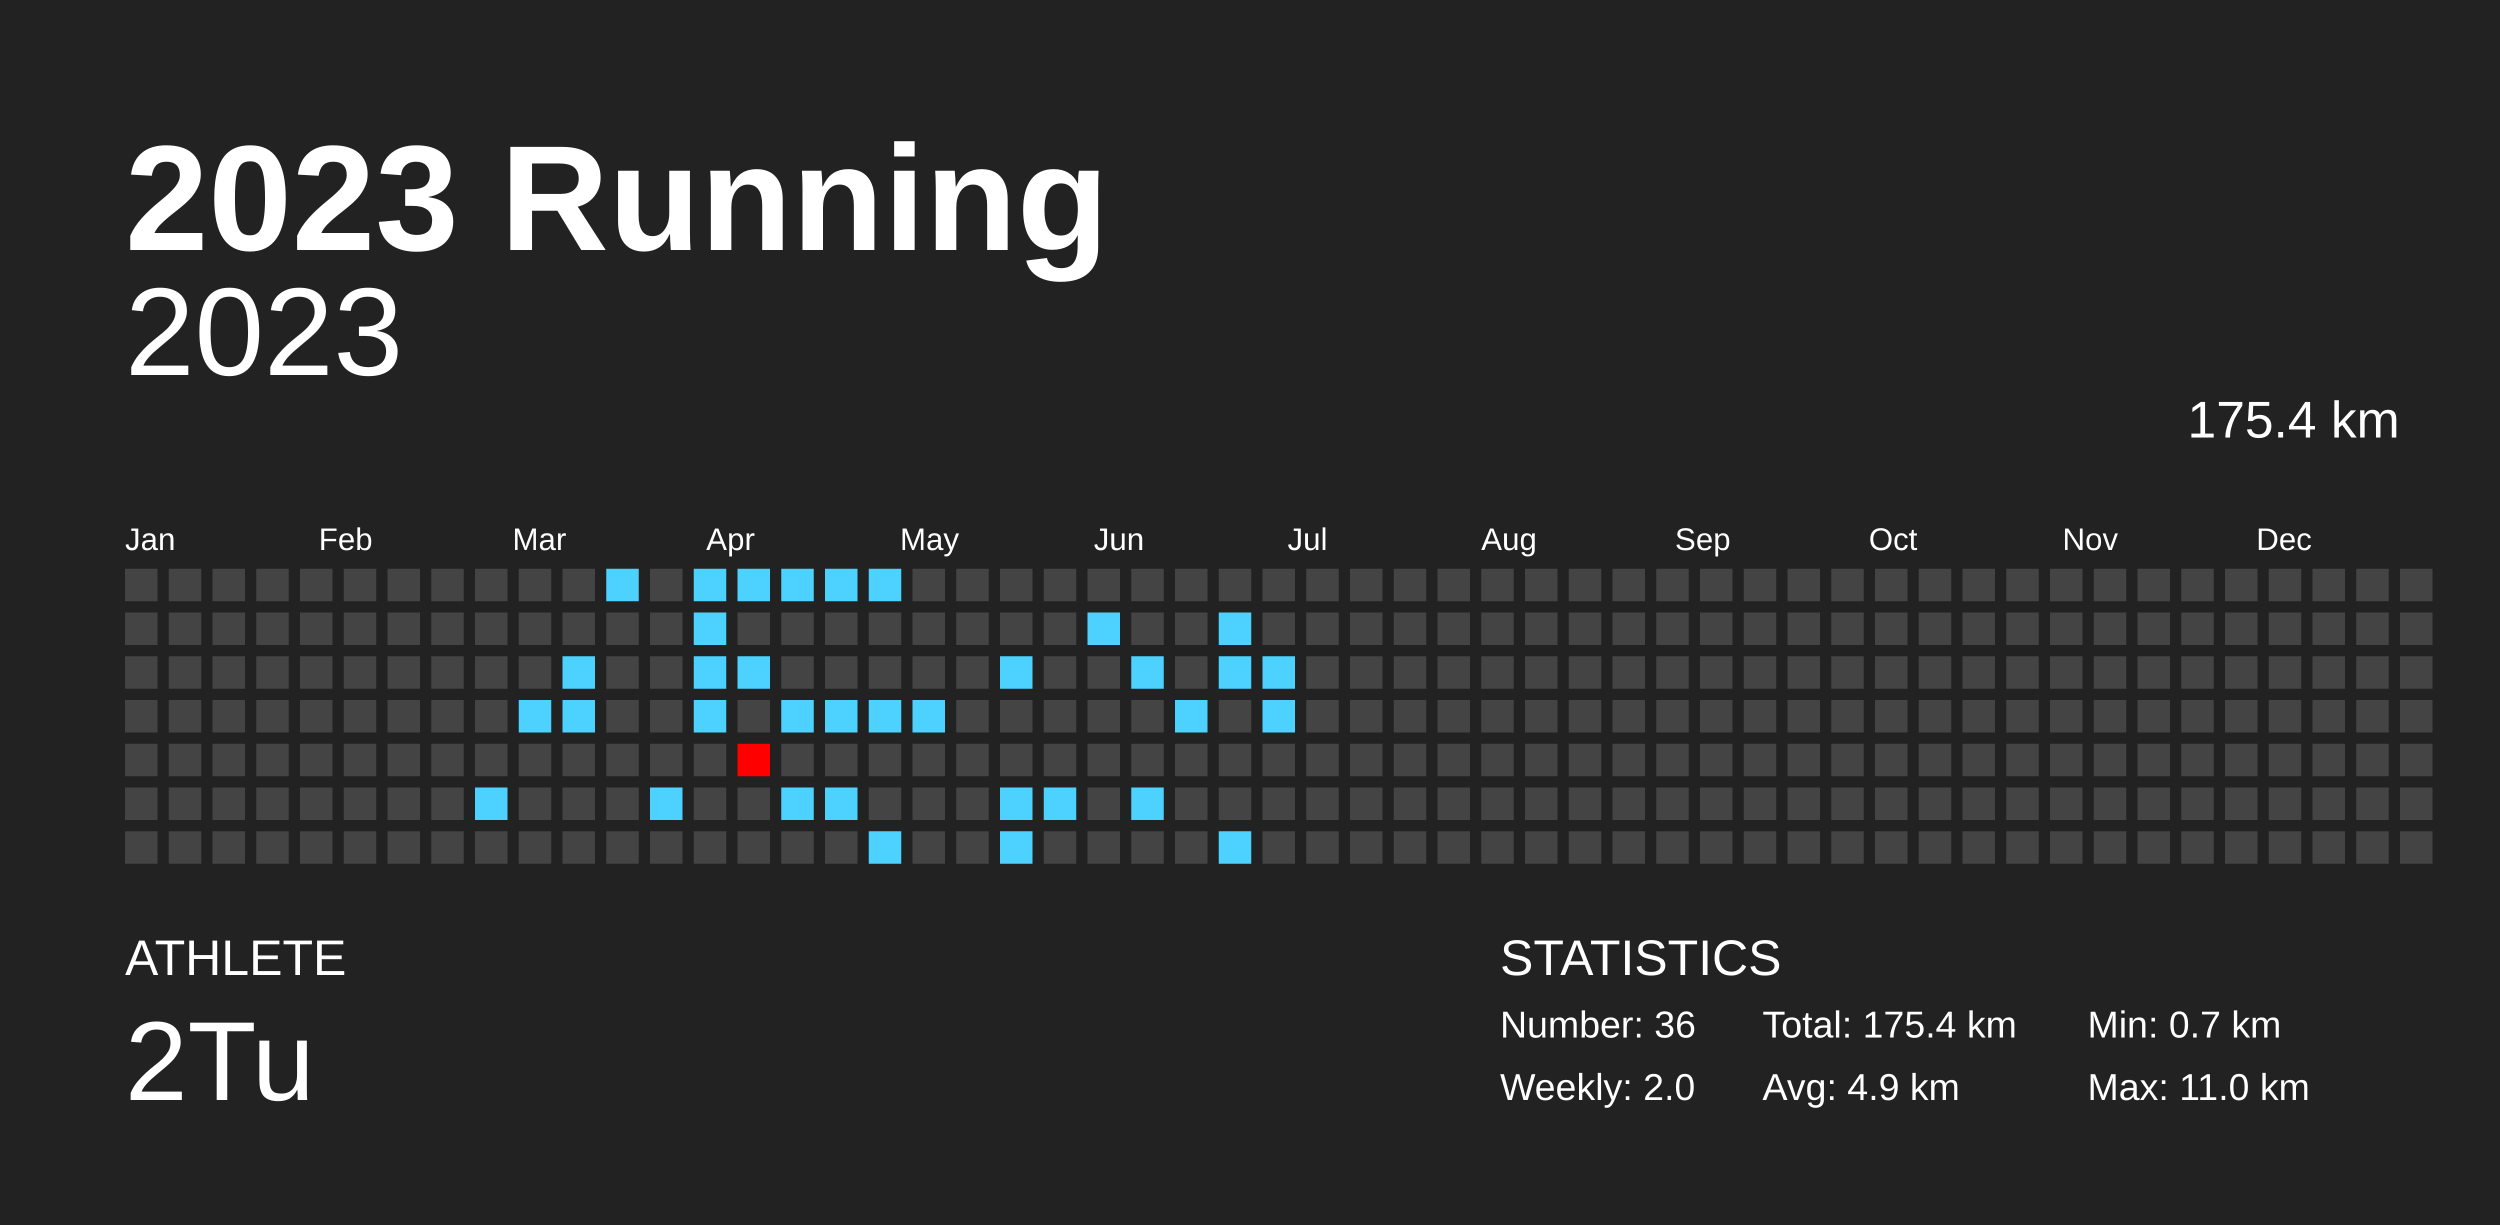
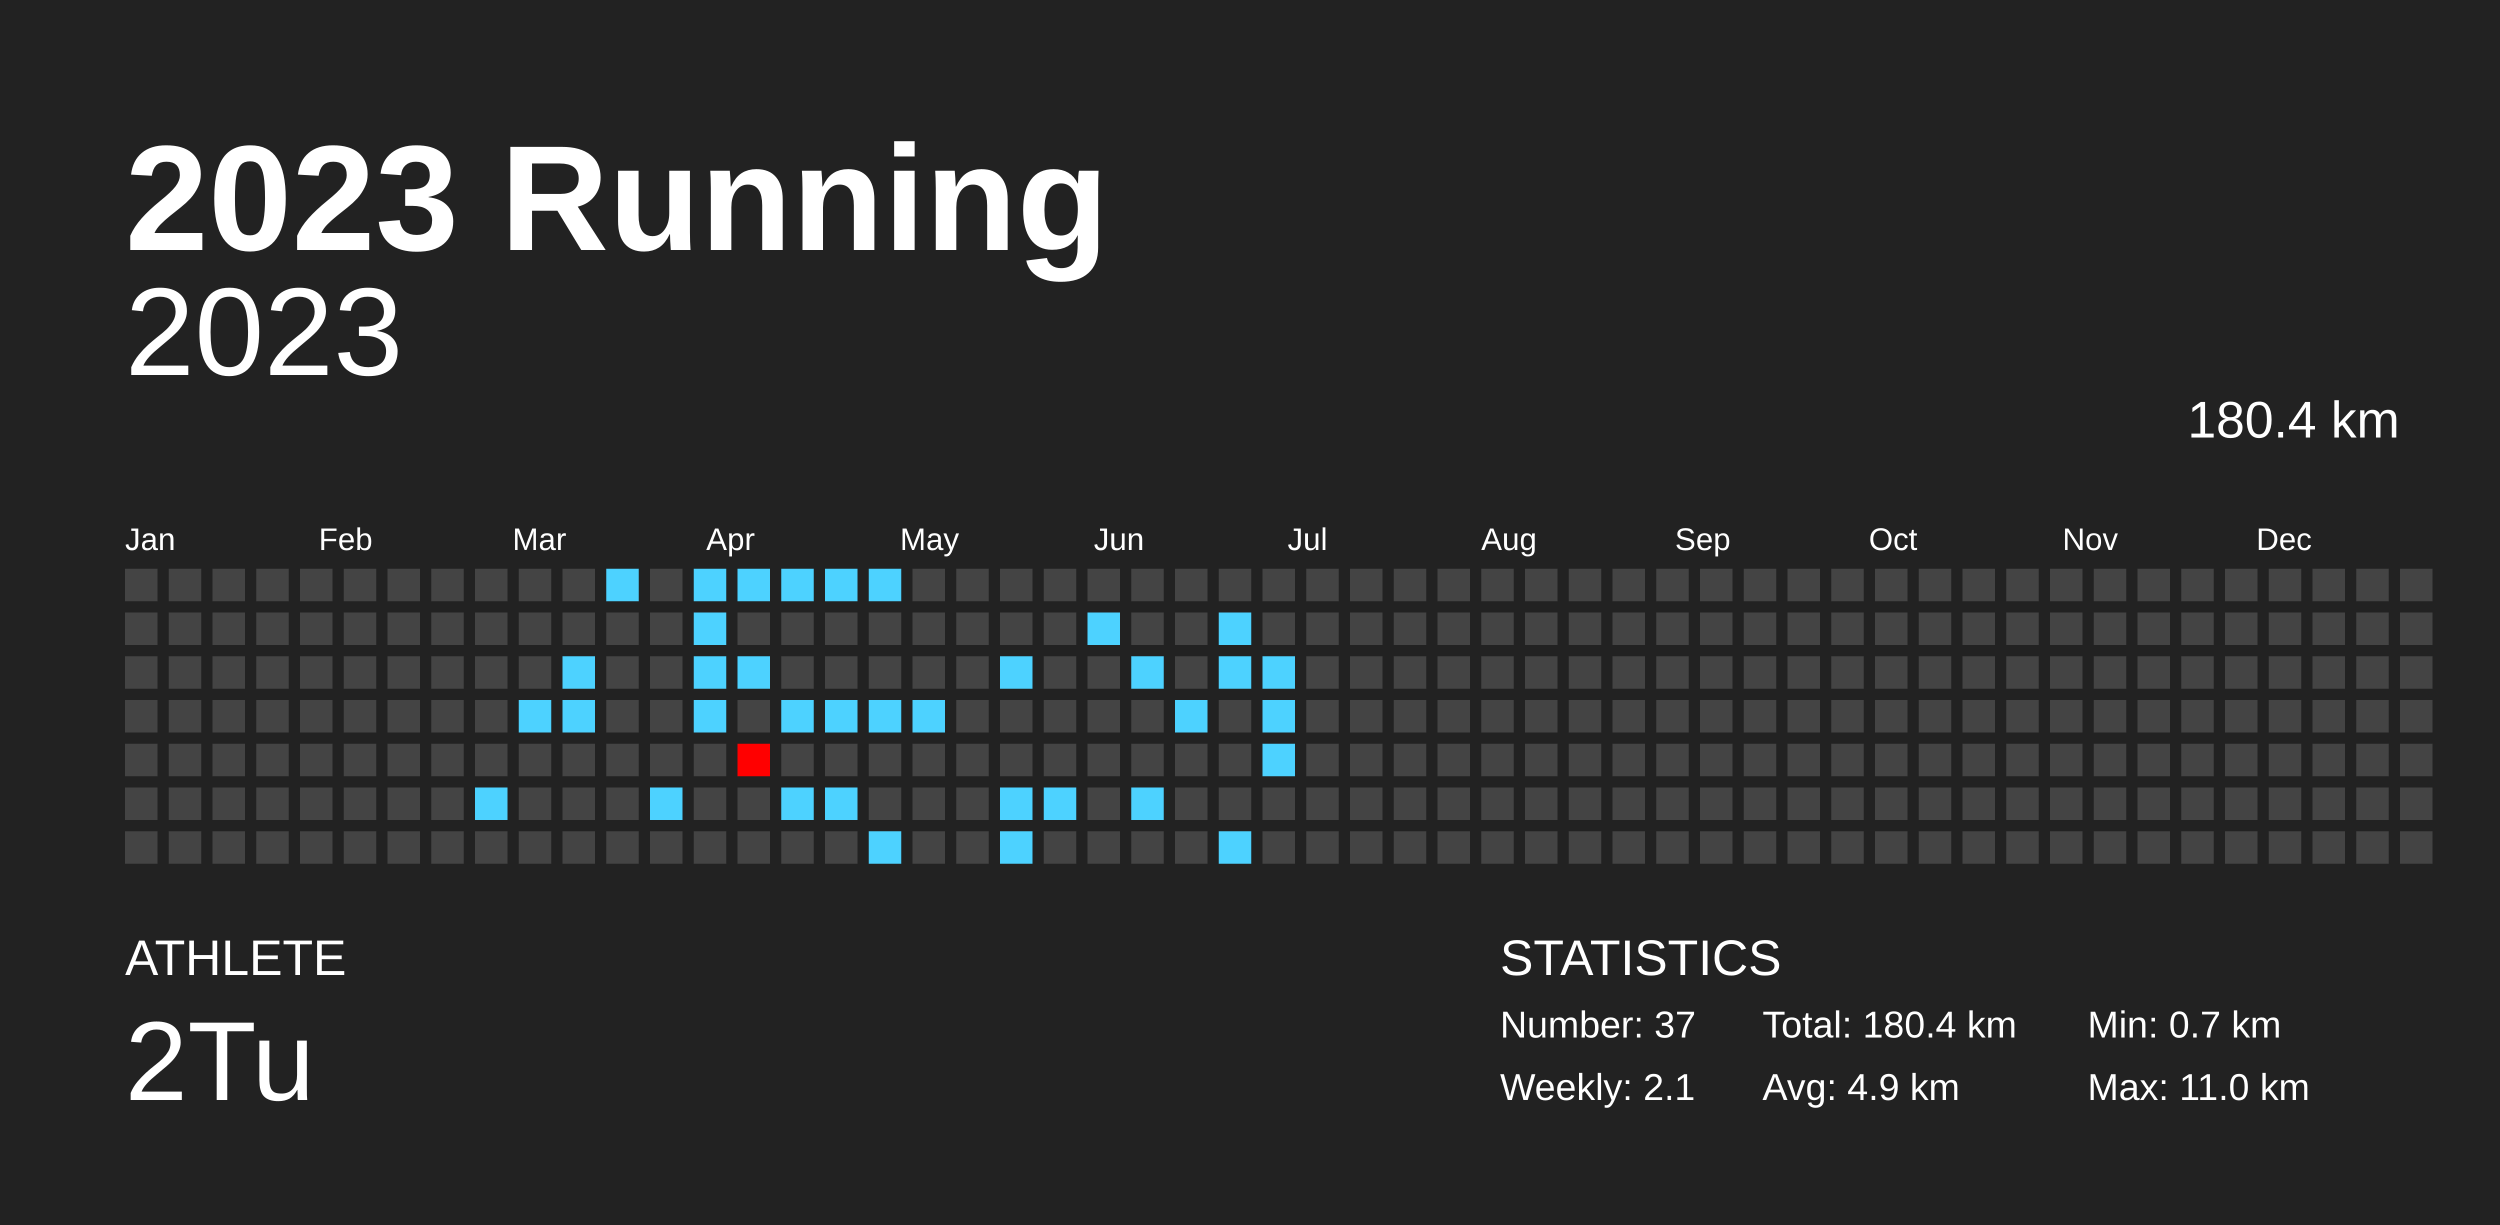
<svg xmlns="http://www.w3.org/2000/svg" baseProfile="full" height="98mm" version="1.1" viewBox="0,0,200,98" width="200mm">
  <defs />
  <rect fill="#222222" height="98" width="200" x="0" y="0" />
  <text fill="#FFFFFF" style="font-size:12px; font-family:Arial; font-weight:bold;" x="10" y="20">2023 Running</text>
  <text fill="#FFFFFF" style="font-size:4px; font-family:Arial" x="10" y="78">ATHLETE</text>
  <text fill="#FFFFFF" style="font-size:9px; font-family:Arial" x="10" y="88">2Tu</text>
  <text fill="#FFFFFF" style="font-size:4px; font-family:Arial" x="120" y="78">STATISTICS</text>
-   <text fill="#FFFFFF" style="font-size:3px; font-family:Arial" x="120" y="83">Number: 36</text>
-   <text fill="#FFFFFF" style="font-size:3px; font-family:Arial" x="120" y="88">Weekly: 2.0</text>
-   <text fill="#FFFFFF" style="font-size:3px; font-family:Arial" x="141" y="83">Total: 175.4 km</text>
+   <text fill="#FFFFFF" style="font-size:3px; font-family:Arial" x="120" y="83">Number: 37</text>
+   <text fill="#FFFFFF" style="font-size:3px; font-family:Arial" x="120" y="88">Weekly: 2.1</text>
+   <text fill="#FFFFFF" style="font-size:3px; font-family:Arial" x="141" y="83">Total: 180.4 km</text>
  <text fill="#FFFFFF" style="font-size:3px; font-family:Arial" x="141" y="88">Avg: 4.9 km</text>
  <text fill="#FFFFFF" style="font-size:3px; font-family:Arial" x="167" y="83">Min: 0.7 km</text>
  <text fill="#FFFFFF" style="font-size:3px; font-family:Arial" x="167" y="88">Max: 11.0 km</text>
  <text alignment-baseline="hanging" fill="#FFFFFF" style="font-size:10.0px; font-family:Arial;" x="10" y="30">2023</text>
-   <text alignment-baseline="hanging" fill="#FFFFFF" style="font-size:4.125px; font-family:Arial;" x="175" y="35">175.4 km</text>
+   <text alignment-baseline="hanging" fill="#FFFFFF" style="font-size:4.125px; font-family:Arial;" x="175" y="35">180.4 km</text>
  <text fill="#FFFFFF" style="font-size:2.5px; font-family:Arial" x="10.0" y="44">Jan</text>
  <text fill="#FFFFFF" style="font-size:2.5px; font-family:Arial" x="25.5" y="44">Feb</text>
  <text fill="#FFFFFF" style="font-size:2.5px; font-family:Arial" x="41.0" y="44">Mar</text>
  <text fill="#FFFFFF" style="font-size:2.5px; font-family:Arial" x="56.5" y="44">Apr</text>
  <text fill="#FFFFFF" style="font-size:2.5px; font-family:Arial" x="72.0" y="44">May</text>
  <text fill="#FFFFFF" style="font-size:2.5px; font-family:Arial" x="87.5" y="44">Jun</text>
  <text fill="#FFFFFF" style="font-size:2.5px; font-family:Arial" x="103.0" y="44">Jul</text>
  <text fill="#FFFFFF" style="font-size:2.5px; font-family:Arial" x="118.5" y="44">Aug</text>
  <text fill="#FFFFFF" style="font-size:2.5px; font-family:Arial" x="134.0" y="44">Sep</text>
  <text fill="#FFFFFF" style="font-size:2.5px; font-family:Arial" x="149.5" y="44">Oct</text>
  <text fill="#FFFFFF" style="font-size:2.5px; font-family:Arial" x="165.0" y="44">Nov</text>
  <text fill="#FFFFFF" style="font-size:2.5px; font-family:Arial" x="180.5" y="44">Dec</text>
  <rect fill="#444444" height="2.6" width="2.6" x="10.0" y="45.5" />
  <rect fill="#444444" height="2.6" width="2.6" x="10.0" y="49.0" />
  <rect fill="#444444" height="2.6" width="2.6" x="10.0" y="52.5" />
  <rect fill="#444444" height="2.6" width="2.6" x="10.0" y="56.0" />
  <rect fill="#444444" height="2.6" width="2.6" x="10.0" y="59.5" />
  <rect fill="#444444" height="2.6" width="2.6" x="10.0" y="63.0" />
  <rect fill="#444444" height="2.6" width="2.6" x="10.0" y="66.5" />
  <rect fill="#444444" height="2.6" width="2.6" x="13.5" y="45.5" />
  <rect fill="#444444" height="2.6" width="2.6" x="13.5" y="49.0" />
  <rect fill="#444444" height="2.6" width="2.6" x="13.5" y="52.5" />
  <rect fill="#444444" height="2.6" width="2.6" x="13.5" y="56.0" />
  <rect fill="#444444" height="2.6" width="2.6" x="13.5" y="59.5" />
  <rect fill="#444444" height="2.6" width="2.6" x="13.5" y="63.0" />
  <rect fill="#444444" height="2.6" width="2.6" x="13.5" y="66.5" />
  <rect fill="#444444" height="2.6" width="2.6" x="17.0" y="45.5" />
  <rect fill="#444444" height="2.6" width="2.6" x="17.0" y="49.0" />
  <rect fill="#444444" height="2.6" width="2.6" x="17.0" y="52.5" />
  <rect fill="#444444" height="2.6" width="2.6" x="17.0" y="56.0" />
  <rect fill="#444444" height="2.6" width="2.6" x="17.0" y="59.5" />
  <rect fill="#444444" height="2.6" width="2.6" x="17.0" y="63.0" />
  <rect fill="#444444" height="2.6" width="2.6" x="17.0" y="66.5" />
  <rect fill="#444444" height="2.6" width="2.6" x="20.5" y="45.5" />
  <rect fill="#444444" height="2.6" width="2.6" x="20.5" y="49.0" />
  <rect fill="#444444" height="2.6" width="2.6" x="20.5" y="52.5" />
  <rect fill="#444444" height="2.6" width="2.6" x="20.5" y="56.0" />
  <rect fill="#444444" height="2.6" width="2.6" x="20.5" y="59.5" />
  <rect fill="#444444" height="2.6" width="2.6" x="20.5" y="63.0" />
  <rect fill="#444444" height="2.6" width="2.6" x="20.5" y="66.5" />
  <rect fill="#444444" height="2.6" width="2.6" x="24.0" y="45.5" />
  <rect fill="#444444" height="2.6" width="2.6" x="24.0" y="49.0" />
  <rect fill="#444444" height="2.6" width="2.6" x="24.0" y="52.5" />
  <rect fill="#444444" height="2.6" width="2.6" x="24.0" y="56.0" />
  <rect fill="#444444" height="2.6" width="2.6" x="24.0" y="59.5" />
  <rect fill="#444444" height="2.6" width="2.6" x="24.0" y="63.0" />
  <rect fill="#444444" height="2.6" width="2.6" x="24.0" y="66.5" />
  <rect fill="#444444" height="2.6" width="2.6" x="27.5" y="45.5" />
  <rect fill="#444444" height="2.6" width="2.6" x="27.5" y="49.0" />
  <rect fill="#444444" height="2.6" width="2.6" x="27.5" y="52.5" />
  <rect fill="#444444" height="2.6" width="2.6" x="27.5" y="56.0" />
  <rect fill="#444444" height="2.6" width="2.6" x="27.5" y="59.5" />
  <rect fill="#444444" height="2.6" width="2.6" x="27.5" y="63.0" />
  <rect fill="#444444" height="2.6" width="2.6" x="27.5" y="66.5" />
  <rect fill="#444444" height="2.6" width="2.6" x="31.0" y="45.5" />
  <rect fill="#444444" height="2.6" width="2.6" x="31.0" y="49.0" />
  <rect fill="#444444" height="2.6" width="2.6" x="31.0" y="52.5" />
  <rect fill="#444444" height="2.6" width="2.6" x="31.0" y="56.0" />
  <rect fill="#444444" height="2.6" width="2.6" x="31.0" y="59.5" />
  <rect fill="#444444" height="2.6" width="2.6" x="31.0" y="63.0" />
  <rect fill="#444444" height="2.6" width="2.6" x="31.0" y="66.5" />
  <rect fill="#444444" height="2.6" width="2.6" x="34.5" y="45.5" />
  <rect fill="#444444" height="2.6" width="2.6" x="34.5" y="49.0" />
  <rect fill="#444444" height="2.6" width="2.6" x="34.5" y="52.5" />
  <rect fill="#444444" height="2.6" width="2.6" x="34.5" y="56.0" />
  <rect fill="#444444" height="2.6" width="2.6" x="34.5" y="59.5" />
  <rect fill="#444444" height="2.6" width="2.6" x="34.5" y="63.0" />
  <rect fill="#444444" height="2.6" width="2.6" x="34.5" y="66.5" />
  <rect fill="#444444" height="2.6" width="2.6" x="38.0" y="45.5" />
  <rect fill="#444444" height="2.6" width="2.6" x="38.0" y="49.0" />
  <rect fill="#444444" height="2.6" width="2.6" x="38.0" y="52.5" />
  <rect fill="#444444" height="2.6" width="2.6" x="38.0" y="56.0" />
  <rect fill="#444444" height="2.6" width="2.6" x="38.0" y="59.5" />
  <rect fill="#4dd2ff" height="2.6" width="2.6" x="38.0" y="63.0" />
  <rect fill="#444444" height="2.6" width="2.6" x="38.0" y="66.5" />
  <rect fill="#444444" height="2.6" width="2.6" x="41.5" y="45.5" />
  <rect fill="#444444" height="2.6" width="2.6" x="41.5" y="49.0" />
  <rect fill="#444444" height="2.6" width="2.6" x="41.5" y="52.5" />
  <rect fill="#4dd2ff" height="2.6" width="2.6" x="41.5" y="56.0" />
  <rect fill="#444444" height="2.6" width="2.6" x="41.5" y="59.5" />
  <rect fill="#444444" height="2.6" width="2.6" x="41.5" y="63.0" />
  <rect fill="#444444" height="2.6" width="2.6" x="41.5" y="66.5" />
  <rect fill="#444444" height="2.6" width="2.6" x="45.0" y="45.5" />
  <rect fill="#444444" height="2.6" width="2.6" x="45.0" y="49.0" />
  <rect fill="#4dd2ff" height="2.6" width="2.6" x="45.0" y="52.5" />
  <rect fill="#4dd2ff" height="2.6" width="2.6" x="45.0" y="56.0" />
  <rect fill="#444444" height="2.6" width="2.6" x="45.0" y="59.5" />
  <rect fill="#444444" height="2.6" width="2.6" x="45.0" y="63.0" />
  <rect fill="#444444" height="2.6" width="2.6" x="45.0" y="66.5" />
  <rect fill="#4dd2ff" height="2.6" width="2.6" x="48.5" y="45.5" />
  <rect fill="#444444" height="2.6" width="2.6" x="48.5" y="49.0" />
  <rect fill="#444444" height="2.6" width="2.6" x="48.5" y="52.5" />
  <rect fill="#444444" height="2.6" width="2.6" x="48.5" y="56.0" />
  <rect fill="#444444" height="2.6" width="2.6" x="48.5" y="59.5" />
  <rect fill="#444444" height="2.6" width="2.6" x="48.5" y="63.0" />
  <rect fill="#444444" height="2.6" width="2.6" x="48.5" y="66.5" />
  <rect fill="#444444" height="2.6" width="2.6" x="52.0" y="45.5" />
  <rect fill="#444444" height="2.6" width="2.6" x="52.0" y="49.0" />
  <rect fill="#444444" height="2.6" width="2.6" x="52.0" y="52.5" />
  <rect fill="#444444" height="2.6" width="2.6" x="52.0" y="56.0" />
  <rect fill="#444444" height="2.6" width="2.6" x="52.0" y="59.5" />
  <rect fill="#4dd2ff" height="2.6" width="2.6" x="52.0" y="63.0" />
  <rect fill="#444444" height="2.6" width="2.6" x="52.0" y="66.5" />
  <rect fill="#4dd2ff" height="2.6" width="2.6" x="55.5" y="45.5" />
  <rect fill="#4dd2ff" height="2.6" width="2.6" x="55.5" y="49.0" />
  <rect fill="#4dd2ff" height="2.6" width="2.6" x="55.5" y="52.5" />
  <rect fill="#4dd2ff" height="2.6" width="2.6" x="55.5" y="56.0" />
  <rect fill="#444444" height="2.6" width="2.6" x="55.5" y="59.5" />
  <rect fill="#444444" height="2.6" width="2.6" x="55.5" y="63.0" />
  <rect fill="#444444" height="2.6" width="2.6" x="55.5" y="66.5" />
  <rect fill="#4dd2ff" height="2.6" width="2.6" x="59.0" y="45.5" />
  <rect fill="#444444" height="2.6" width="2.6" x="59.0" y="49.0" />
  <rect fill="#4dd2ff" height="2.6" width="2.6" x="59.0" y="52.5" />
  <rect fill="#444444" height="2.6" width="2.6" x="59.0" y="56.0" />
  <rect fill="#ff0000" height="2.6" width="2.6" x="59.0" y="59.5" />
  <rect fill="#444444" height="2.6" width="2.6" x="59.0" y="63.0" />
  <rect fill="#444444" height="2.6" width="2.6" x="59.0" y="66.5" />
  <rect fill="#4dd2ff" height="2.6" width="2.6" x="62.5" y="45.5" />
  <rect fill="#444444" height="2.6" width="2.6" x="62.5" y="49.0" />
  <rect fill="#444444" height="2.6" width="2.6" x="62.5" y="52.5" />
  <rect fill="#4dd2ff" height="2.6" width="2.6" x="62.5" y="56.0" />
  <rect fill="#444444" height="2.6" width="2.6" x="62.5" y="59.5" />
  <rect fill="#4dd2ff" height="2.6" width="2.6" x="62.5" y="63.0" />
  <rect fill="#444444" height="2.6" width="2.6" x="62.5" y="66.5" />
  <rect fill="#4dd2ff" height="2.6" width="2.6" x="66.0" y="45.5" />
  <rect fill="#444444" height="2.6" width="2.6" x="66.0" y="49.0" />
  <rect fill="#444444" height="2.6" width="2.6" x="66.0" y="52.5" />
  <rect fill="#4dd2ff" height="2.6" width="2.6" x="66.0" y="56.0" />
  <rect fill="#444444" height="2.6" width="2.6" x="66.0" y="59.5" />
  <rect fill="#4dd2ff" height="2.6" width="2.6" x="66.0" y="63.0" />
  <rect fill="#444444" height="2.6" width="2.6" x="66.0" y="66.5" />
  <rect fill="#4dd2ff" height="2.6" width="2.6" x="69.5" y="45.5" />
  <rect fill="#444444" height="2.6" width="2.6" x="69.5" y="49.0" />
  <rect fill="#444444" height="2.6" width="2.6" x="69.5" y="52.5" />
  <rect fill="#4dd2ff" height="2.6" width="2.6" x="69.5" y="56.0" />
  <rect fill="#444444" height="2.6" width="2.6" x="69.5" y="59.5" />
  <rect fill="#444444" height="2.6" width="2.6" x="69.5" y="63.0" />
  <rect fill="#4dd2ff" height="2.6" width="2.6" x="69.5" y="66.5" />
  <rect fill="#444444" height="2.6" width="2.6" x="73.0" y="45.5" />
  <rect fill="#444444" height="2.6" width="2.6" x="73.0" y="49.0" />
  <rect fill="#444444" height="2.6" width="2.6" x="73.0" y="52.5" />
  <rect fill="#4dd2ff" height="2.6" width="2.6" x="73.0" y="56.0" />
  <rect fill="#444444" height="2.6" width="2.6" x="73.0" y="59.5" />
  <rect fill="#444444" height="2.6" width="2.6" x="73.0" y="63.0" />
  <rect fill="#444444" height="2.6" width="2.6" x="73.0" y="66.5" />
  <rect fill="#444444" height="2.6" width="2.6" x="76.5" y="45.5" />
  <rect fill="#444444" height="2.6" width="2.6" x="76.5" y="49.0" />
  <rect fill="#444444" height="2.6" width="2.6" x="76.5" y="52.5" />
  <rect fill="#444444" height="2.6" width="2.6" x="76.5" y="56.0" />
  <rect fill="#444444" height="2.6" width="2.6" x="76.5" y="59.5" />
  <rect fill="#444444" height="2.6" width="2.6" x="76.5" y="63.0" />
  <rect fill="#444444" height="2.6" width="2.6" x="76.5" y="66.5" />
  <rect fill="#444444" height="2.6" width="2.6" x="80.0" y="45.5" />
  <rect fill="#444444" height="2.6" width="2.6" x="80.0" y="49.0" />
  <rect fill="#4dd2ff" height="2.6" width="2.6" x="80.0" y="52.5" />
  <rect fill="#444444" height="2.6" width="2.6" x="80.0" y="56.0" />
  <rect fill="#444444" height="2.6" width="2.6" x="80.0" y="59.5" />
  <rect fill="#4dd2ff" height="2.6" width="2.6" x="80.0" y="63.0" />
  <rect fill="#4dd2ff" height="2.6" width="2.6" x="80.0" y="66.5" />
  <rect fill="#444444" height="2.6" width="2.6" x="83.5" y="45.5" />
  <rect fill="#444444" height="2.6" width="2.6" x="83.5" y="49.0" />
  <rect fill="#444444" height="2.6" width="2.6" x="83.5" y="52.5" />
  <rect fill="#444444" height="2.6" width="2.6" x="83.5" y="56.0" />
  <rect fill="#444444" height="2.6" width="2.6" x="83.5" y="59.5" />
  <rect fill="#4dd2ff" height="2.6" width="2.6" x="83.5" y="63.0" />
  <rect fill="#444444" height="2.6" width="2.6" x="83.5" y="66.5" />
  <rect fill="#444444" height="2.6" width="2.6" x="87.0" y="45.5" />
  <rect fill="#4dd2ff" height="2.6" width="2.6" x="87.0" y="49.0" />
  <rect fill="#444444" height="2.6" width="2.6" x="87.0" y="52.5" />
  <rect fill="#444444" height="2.6" width="2.6" x="87.0" y="56.0" />
  <rect fill="#444444" height="2.6" width="2.6" x="87.0" y="59.5" />
  <rect fill="#444444" height="2.6" width="2.6" x="87.0" y="63.0" />
  <rect fill="#444444" height="2.6" width="2.6" x="87.0" y="66.5" />
  <rect fill="#444444" height="2.6" width="2.6" x="90.5" y="45.5" />
  <rect fill="#444444" height="2.6" width="2.6" x="90.5" y="49.0" />
  <rect fill="#4dd2ff" height="2.6" width="2.6" x="90.5" y="52.5" />
  <rect fill="#444444" height="2.6" width="2.6" x="90.5" y="56.0" />
  <rect fill="#444444" height="2.6" width="2.6" x="90.5" y="59.5" />
  <rect fill="#4dd2ff" height="2.6" width="2.6" x="90.5" y="63.0" />
  <rect fill="#444444" height="2.6" width="2.6" x="90.5" y="66.5" />
  <rect fill="#444444" height="2.6" width="2.6" x="94.0" y="45.5" />
  <rect fill="#444444" height="2.6" width="2.6" x="94.0" y="49.0" />
  <rect fill="#444444" height="2.6" width="2.6" x="94.0" y="52.5" />
  <rect fill="#4dd2ff" height="2.6" width="2.6" x="94.0" y="56.0" />
  <rect fill="#444444" height="2.6" width="2.6" x="94.0" y="59.5" />
  <rect fill="#444444" height="2.6" width="2.6" x="94.0" y="63.0" />
  <rect fill="#444444" height="2.6" width="2.6" x="94.0" y="66.5" />
  <rect fill="#444444" height="2.6" width="2.6" x="97.5" y="45.5" />
  <rect fill="#4dd2ff" height="2.6" width="2.6" x="97.5" y="49.0" />
  <rect fill="#4dd2ff" height="2.6" width="2.6" x="97.5" y="52.5" />
  <rect fill="#444444" height="2.6" width="2.6" x="97.5" y="56.0" />
  <rect fill="#444444" height="2.6" width="2.6" x="97.5" y="59.5" />
  <rect fill="#444444" height="2.6" width="2.6" x="97.5" y="63.0" />
  <rect fill="#4dd2ff" height="2.6" width="2.6" x="97.5" y="66.5" />
  <rect fill="#444444" height="2.6" width="2.6" x="101.0" y="45.5" />
  <rect fill="#444444" height="2.6" width="2.6" x="101.0" y="49.0" />
  <rect fill="#4dd2ff" height="2.6" width="2.6" x="101.0" y="52.5" />
  <rect fill="#4dd2ff" height="2.6" width="2.6" x="101.0" y="56.0" />
-   <rect fill="#444444" height="2.6" width="2.6" x="101.0" y="59.5" />
+   <rect fill="#4dd2ff" height="2.6" width="2.6" x="101.0" y="59.5" />
  <rect fill="#444444" height="2.6" width="2.6" x="101.0" y="63.0" />
  <rect fill="#444444" height="2.6" width="2.6" x="101.0" y="66.5" />
  <rect fill="#444444" height="2.6" width="2.6" x="104.5" y="45.5" />
  <rect fill="#444444" height="2.6" width="2.6" x="104.5" y="49.0" />
  <rect fill="#444444" height="2.6" width="2.6" x="104.5" y="52.5" />
  <rect fill="#444444" height="2.6" width="2.6" x="104.5" y="56.0" />
  <rect fill="#444444" height="2.6" width="2.6" x="104.5" y="59.5" />
  <rect fill="#444444" height="2.6" width="2.6" x="104.5" y="63.0" />
  <rect fill="#444444" height="2.6" width="2.6" x="104.5" y="66.5" />
  <rect fill="#444444" height="2.6" width="2.6" x="108.0" y="45.5" />
  <rect fill="#444444" height="2.6" width="2.6" x="108.0" y="49.0" />
  <rect fill="#444444" height="2.6" width="2.6" x="108.0" y="52.5" />
  <rect fill="#444444" height="2.6" width="2.6" x="108.0" y="56.0" />
  <rect fill="#444444" height="2.6" width="2.6" x="108.0" y="59.5" />
  <rect fill="#444444" height="2.6" width="2.6" x="108.0" y="63.0" />
  <rect fill="#444444" height="2.6" width="2.6" x="108.0" y="66.5" />
  <rect fill="#444444" height="2.6" width="2.6" x="111.5" y="45.5" />
  <rect fill="#444444" height="2.6" width="2.6" x="111.5" y="49.0" />
  <rect fill="#444444" height="2.6" width="2.6" x="111.5" y="52.5" />
  <rect fill="#444444" height="2.6" width="2.6" x="111.5" y="56.0" />
  <rect fill="#444444" height="2.6" width="2.6" x="111.5" y="59.5" />
  <rect fill="#444444" height="2.6" width="2.6" x="111.5" y="63.0" />
  <rect fill="#444444" height="2.6" width="2.6" x="111.5" y="66.5" />
  <rect fill="#444444" height="2.6" width="2.6" x="115.0" y="45.5" />
  <rect fill="#444444" height="2.6" width="2.6" x="115.0" y="49.0" />
  <rect fill="#444444" height="2.6" width="2.6" x="115.0" y="52.5" />
  <rect fill="#444444" height="2.6" width="2.6" x="115.0" y="56.0" />
  <rect fill="#444444" height="2.6" width="2.6" x="115.0" y="59.5" />
  <rect fill="#444444" height="2.6" width="2.6" x="115.0" y="63.0" />
  <rect fill="#444444" height="2.6" width="2.6" x="115.0" y="66.5" />
  <rect fill="#444444" height="2.6" width="2.6" x="118.5" y="45.5" />
  <rect fill="#444444" height="2.6" width="2.6" x="118.5" y="49.0" />
  <rect fill="#444444" height="2.6" width="2.6" x="118.5" y="52.5" />
  <rect fill="#444444" height="2.6" width="2.6" x="118.5" y="56.0" />
  <rect fill="#444444" height="2.6" width="2.6" x="118.5" y="59.5" />
  <rect fill="#444444" height="2.6" width="2.6" x="118.5" y="63.0" />
  <rect fill="#444444" height="2.6" width="2.6" x="118.5" y="66.5" />
  <rect fill="#444444" height="2.6" width="2.6" x="122.0" y="45.5" />
  <rect fill="#444444" height="2.6" width="2.6" x="122.0" y="49.0" />
  <rect fill="#444444" height="2.6" width="2.6" x="122.0" y="52.5" />
  <rect fill="#444444" height="2.6" width="2.6" x="122.0" y="56.0" />
  <rect fill="#444444" height="2.6" width="2.6" x="122.0" y="59.5" />
  <rect fill="#444444" height="2.6" width="2.6" x="122.0" y="63.0" />
  <rect fill="#444444" height="2.6" width="2.6" x="122.0" y="66.5" />
  <rect fill="#444444" height="2.6" width="2.6" x="125.5" y="45.5" />
  <rect fill="#444444" height="2.6" width="2.6" x="125.5" y="49.0" />
  <rect fill="#444444" height="2.6" width="2.6" x="125.5" y="52.5" />
  <rect fill="#444444" height="2.6" width="2.6" x="125.5" y="56.0" />
  <rect fill="#444444" height="2.6" width="2.6" x="125.5" y="59.5" />
  <rect fill="#444444" height="2.6" width="2.6" x="125.5" y="63.0" />
  <rect fill="#444444" height="2.6" width="2.6" x="125.5" y="66.5" />
  <rect fill="#444444" height="2.6" width="2.6" x="129.0" y="45.5" />
  <rect fill="#444444" height="2.6" width="2.6" x="129.0" y="49.0" />
  <rect fill="#444444" height="2.6" width="2.6" x="129.0" y="52.5" />
  <rect fill="#444444" height="2.6" width="2.6" x="129.0" y="56.0" />
  <rect fill="#444444" height="2.6" width="2.6" x="129.0" y="59.5" />
  <rect fill="#444444" height="2.6" width="2.6" x="129.0" y="63.0" />
  <rect fill="#444444" height="2.6" width="2.6" x="129.0" y="66.5" />
  <rect fill="#444444" height="2.6" width="2.6" x="132.5" y="45.5" />
  <rect fill="#444444" height="2.6" width="2.6" x="132.5" y="49.0" />
  <rect fill="#444444" height="2.6" width="2.6" x="132.5" y="52.5" />
  <rect fill="#444444" height="2.6" width="2.6" x="132.5" y="56.0" />
  <rect fill="#444444" height="2.6" width="2.6" x="132.5" y="59.5" />
  <rect fill="#444444" height="2.6" width="2.6" x="132.5" y="63.0" />
  <rect fill="#444444" height="2.6" width="2.6" x="132.5" y="66.5" />
  <rect fill="#444444" height="2.6" width="2.6" x="136.0" y="45.5" />
  <rect fill="#444444" height="2.6" width="2.6" x="136.0" y="49.0" />
  <rect fill="#444444" height="2.6" width="2.6" x="136.0" y="52.5" />
  <rect fill="#444444" height="2.6" width="2.6" x="136.0" y="56.0" />
  <rect fill="#444444" height="2.6" width="2.6" x="136.0" y="59.5" />
  <rect fill="#444444" height="2.6" width="2.6" x="136.0" y="63.0" />
  <rect fill="#444444" height="2.6" width="2.6" x="136.0" y="66.5" />
  <rect fill="#444444" height="2.6" width="2.6" x="139.5" y="45.5" />
  <rect fill="#444444" height="2.6" width="2.6" x="139.5" y="49.0" />
  <rect fill="#444444" height="2.6" width="2.6" x="139.5" y="52.5" />
  <rect fill="#444444" height="2.6" width="2.6" x="139.5" y="56.0" />
  <rect fill="#444444" height="2.6" width="2.6" x="139.5" y="59.5" />
  <rect fill="#444444" height="2.6" width="2.6" x="139.5" y="63.0" />
  <rect fill="#444444" height="2.6" width="2.6" x="139.5" y="66.5" />
  <rect fill="#444444" height="2.6" width="2.6" x="143.0" y="45.5" />
  <rect fill="#444444" height="2.6" width="2.6" x="143.0" y="49.0" />
  <rect fill="#444444" height="2.6" width="2.6" x="143.0" y="52.5" />
  <rect fill="#444444" height="2.6" width="2.6" x="143.0" y="56.0" />
  <rect fill="#444444" height="2.6" width="2.6" x="143.0" y="59.5" />
  <rect fill="#444444" height="2.6" width="2.6" x="143.0" y="63.0" />
  <rect fill="#444444" height="2.6" width="2.6" x="143.0" y="66.5" />
  <rect fill="#444444" height="2.6" width="2.6" x="146.5" y="45.5" />
  <rect fill="#444444" height="2.6" width="2.6" x="146.5" y="49.0" />
  <rect fill="#444444" height="2.6" width="2.6" x="146.5" y="52.5" />
  <rect fill="#444444" height="2.6" width="2.6" x="146.5" y="56.0" />
  <rect fill="#444444" height="2.6" width="2.6" x="146.5" y="59.5" />
  <rect fill="#444444" height="2.6" width="2.6" x="146.5" y="63.0" />
  <rect fill="#444444" height="2.6" width="2.6" x="146.5" y="66.5" />
  <rect fill="#444444" height="2.6" width="2.6" x="150.0" y="45.5" />
  <rect fill="#444444" height="2.6" width="2.6" x="150.0" y="49.0" />
  <rect fill="#444444" height="2.6" width="2.6" x="150.0" y="52.5" />
  <rect fill="#444444" height="2.6" width="2.6" x="150.0" y="56.0" />
  <rect fill="#444444" height="2.6" width="2.6" x="150.0" y="59.5" />
  <rect fill="#444444" height="2.6" width="2.6" x="150.0" y="63.0" />
  <rect fill="#444444" height="2.6" width="2.6" x="150.0" y="66.5" />
  <rect fill="#444444" height="2.6" width="2.6" x="153.5" y="45.5" />
  <rect fill="#444444" height="2.6" width="2.6" x="153.5" y="49.0" />
  <rect fill="#444444" height="2.6" width="2.6" x="153.5" y="52.5" />
  <rect fill="#444444" height="2.6" width="2.6" x="153.5" y="56.0" />
  <rect fill="#444444" height="2.6" width="2.6" x="153.5" y="59.5" />
  <rect fill="#444444" height="2.6" width="2.6" x="153.5" y="63.0" />
  <rect fill="#444444" height="2.6" width="2.6" x="153.5" y="66.5" />
  <rect fill="#444444" height="2.6" width="2.6" x="157.0" y="45.5" />
  <rect fill="#444444" height="2.6" width="2.6" x="157.0" y="49.0" />
  <rect fill="#444444" height="2.6" width="2.6" x="157.0" y="52.5" />
  <rect fill="#444444" height="2.6" width="2.6" x="157.0" y="56.0" />
  <rect fill="#444444" height="2.6" width="2.6" x="157.0" y="59.5" />
  <rect fill="#444444" height="2.6" width="2.6" x="157.0" y="63.0" />
  <rect fill="#444444" height="2.6" width="2.6" x="157.0" y="66.5" />
  <rect fill="#444444" height="2.6" width="2.6" x="160.5" y="45.5" />
  <rect fill="#444444" height="2.6" width="2.6" x="160.5" y="49.0" />
  <rect fill="#444444" height="2.6" width="2.6" x="160.5" y="52.5" />
  <rect fill="#444444" height="2.6" width="2.6" x="160.5" y="56.0" />
  <rect fill="#444444" height="2.6" width="2.6" x="160.5" y="59.5" />
  <rect fill="#444444" height="2.6" width="2.6" x="160.5" y="63.0" />
  <rect fill="#444444" height="2.6" width="2.6" x="160.5" y="66.5" />
  <rect fill="#444444" height="2.6" width="2.6" x="164.0" y="45.5" />
  <rect fill="#444444" height="2.6" width="2.6" x="164.0" y="49.0" />
  <rect fill="#444444" height="2.6" width="2.6" x="164.0" y="52.5" />
  <rect fill="#444444" height="2.6" width="2.6" x="164.0" y="56.0" />
  <rect fill="#444444" height="2.6" width="2.6" x="164.0" y="59.5" />
  <rect fill="#444444" height="2.6" width="2.6" x="164.0" y="63.0" />
  <rect fill="#444444" height="2.6" width="2.6" x="164.0" y="66.5" />
  <rect fill="#444444" height="2.6" width="2.6" x="167.5" y="45.5" />
  <rect fill="#444444" height="2.6" width="2.6" x="167.5" y="49.0" />
  <rect fill="#444444" height="2.6" width="2.6" x="167.5" y="52.5" />
  <rect fill="#444444" height="2.6" width="2.6" x="167.5" y="56.0" />
  <rect fill="#444444" height="2.6" width="2.6" x="167.5" y="59.5" />
  <rect fill="#444444" height="2.6" width="2.6" x="167.5" y="63.0" />
  <rect fill="#444444" height="2.6" width="2.6" x="167.5" y="66.5" />
  <rect fill="#444444" height="2.6" width="2.6" x="171.0" y="45.5" />
  <rect fill="#444444" height="2.6" width="2.6" x="171.0" y="49.0" />
  <rect fill="#444444" height="2.6" width="2.6" x="171.0" y="52.5" />
  <rect fill="#444444" height="2.6" width="2.6" x="171.0" y="56.0" />
  <rect fill="#444444" height="2.6" width="2.6" x="171.0" y="59.5" />
  <rect fill="#444444" height="2.6" width="2.6" x="171.0" y="63.0" />
  <rect fill="#444444" height="2.6" width="2.6" x="171.0" y="66.5" />
  <rect fill="#444444" height="2.6" width="2.6" x="174.5" y="45.5" />
  <rect fill="#444444" height="2.6" width="2.6" x="174.5" y="49.0" />
  <rect fill="#444444" height="2.6" width="2.6" x="174.5" y="52.5" />
  <rect fill="#444444" height="2.6" width="2.6" x="174.5" y="56.0" />
  <rect fill="#444444" height="2.6" width="2.6" x="174.5" y="59.5" />
  <rect fill="#444444" height="2.6" width="2.6" x="174.5" y="63.0" />
  <rect fill="#444444" height="2.6" width="2.6" x="174.5" y="66.5" />
  <rect fill="#444444" height="2.6" width="2.6" x="178.0" y="45.5" />
  <rect fill="#444444" height="2.6" width="2.6" x="178.0" y="49.0" />
  <rect fill="#444444" height="2.6" width="2.6" x="178.0" y="52.5" />
  <rect fill="#444444" height="2.6" width="2.6" x="178.0" y="56.0" />
  <rect fill="#444444" height="2.6" width="2.6" x="178.0" y="59.5" />
  <rect fill="#444444" height="2.6" width="2.6" x="178.0" y="63.0" />
  <rect fill="#444444" height="2.6" width="2.6" x="178.0" y="66.5" />
  <rect fill="#444444" height="2.6" width="2.6" x="181.5" y="45.5" />
  <rect fill="#444444" height="2.6" width="2.6" x="181.5" y="49.0" />
  <rect fill="#444444" height="2.6" width="2.6" x="181.5" y="52.5" />
  <rect fill="#444444" height="2.6" width="2.6" x="181.5" y="56.0" />
  <rect fill="#444444" height="2.6" width="2.6" x="181.5" y="59.5" />
  <rect fill="#444444" height="2.6" width="2.6" x="181.5" y="63.0" />
  <rect fill="#444444" height="2.6" width="2.6" x="181.5" y="66.5" />
  <rect fill="#444444" height="2.6" width="2.6" x="185.0" y="45.5" />
  <rect fill="#444444" height="2.6" width="2.6" x="185.0" y="49.0" />
  <rect fill="#444444" height="2.6" width="2.6" x="185.0" y="52.5" />
  <rect fill="#444444" height="2.6" width="2.6" x="185.0" y="56.0" />
  <rect fill="#444444" height="2.6" width="2.6" x="185.0" y="59.5" />
  <rect fill="#444444" height="2.6" width="2.6" x="185.0" y="63.0" />
  <rect fill="#444444" height="2.6" width="2.6" x="185.0" y="66.5" />
  <rect fill="#444444" height="2.6" width="2.6" x="188.5" y="45.5" />
  <rect fill="#444444" height="2.6" width="2.6" x="188.5" y="49.0" />
  <rect fill="#444444" height="2.6" width="2.6" x="188.5" y="52.5" />
  <rect fill="#444444" height="2.6" width="2.6" x="188.5" y="56.0" />
  <rect fill="#444444" height="2.6" width="2.6" x="188.5" y="59.5" />
  <rect fill="#444444" height="2.6" width="2.6" x="188.5" y="63.0" />
  <rect fill="#444444" height="2.6" width="2.6" x="188.5" y="66.5" />
  <rect fill="#444444" height="2.6" width="2.6" x="192.0" y="45.5" />
  <rect fill="#444444" height="2.6" width="2.6" x="192.0" y="49.0" />
  <rect fill="#444444" height="2.6" width="2.6" x="192.0" y="52.5" />
  <rect fill="#444444" height="2.6" width="2.6" x="192.0" y="56.0" />
  <rect fill="#444444" height="2.6" width="2.6" x="192.0" y="59.5" />
  <rect fill="#444444" height="2.6" width="2.6" x="192.0" y="63.0" />
  <rect fill="#444444" height="2.6" width="2.6" x="192.0" y="66.5" />
</svg>
